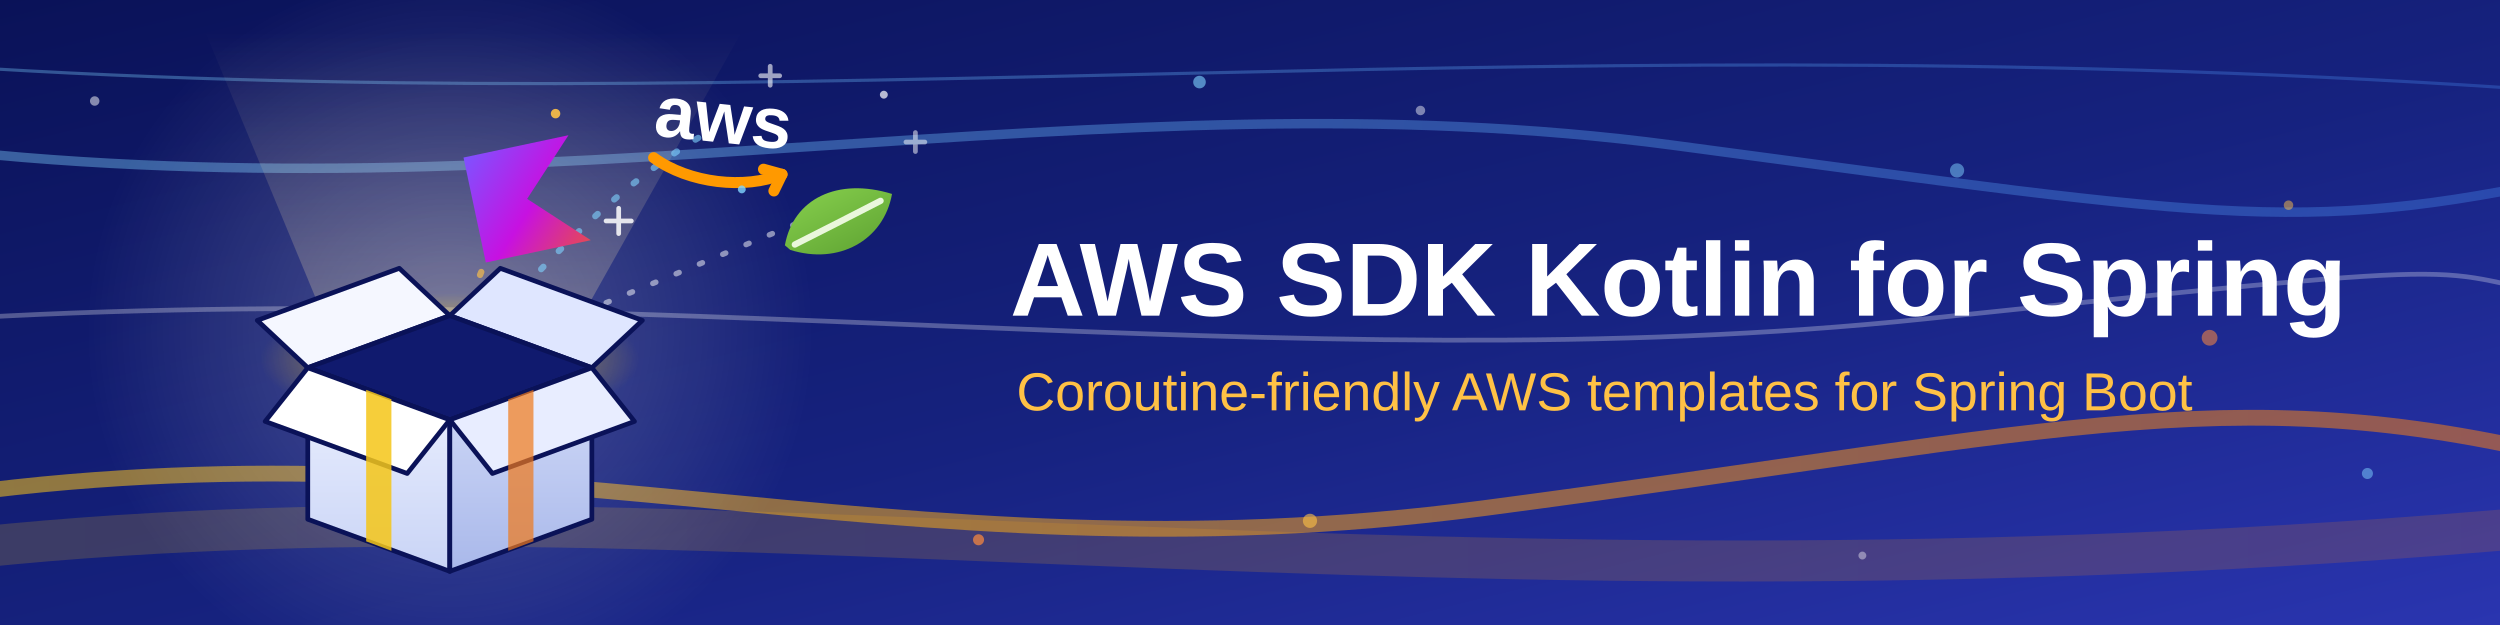
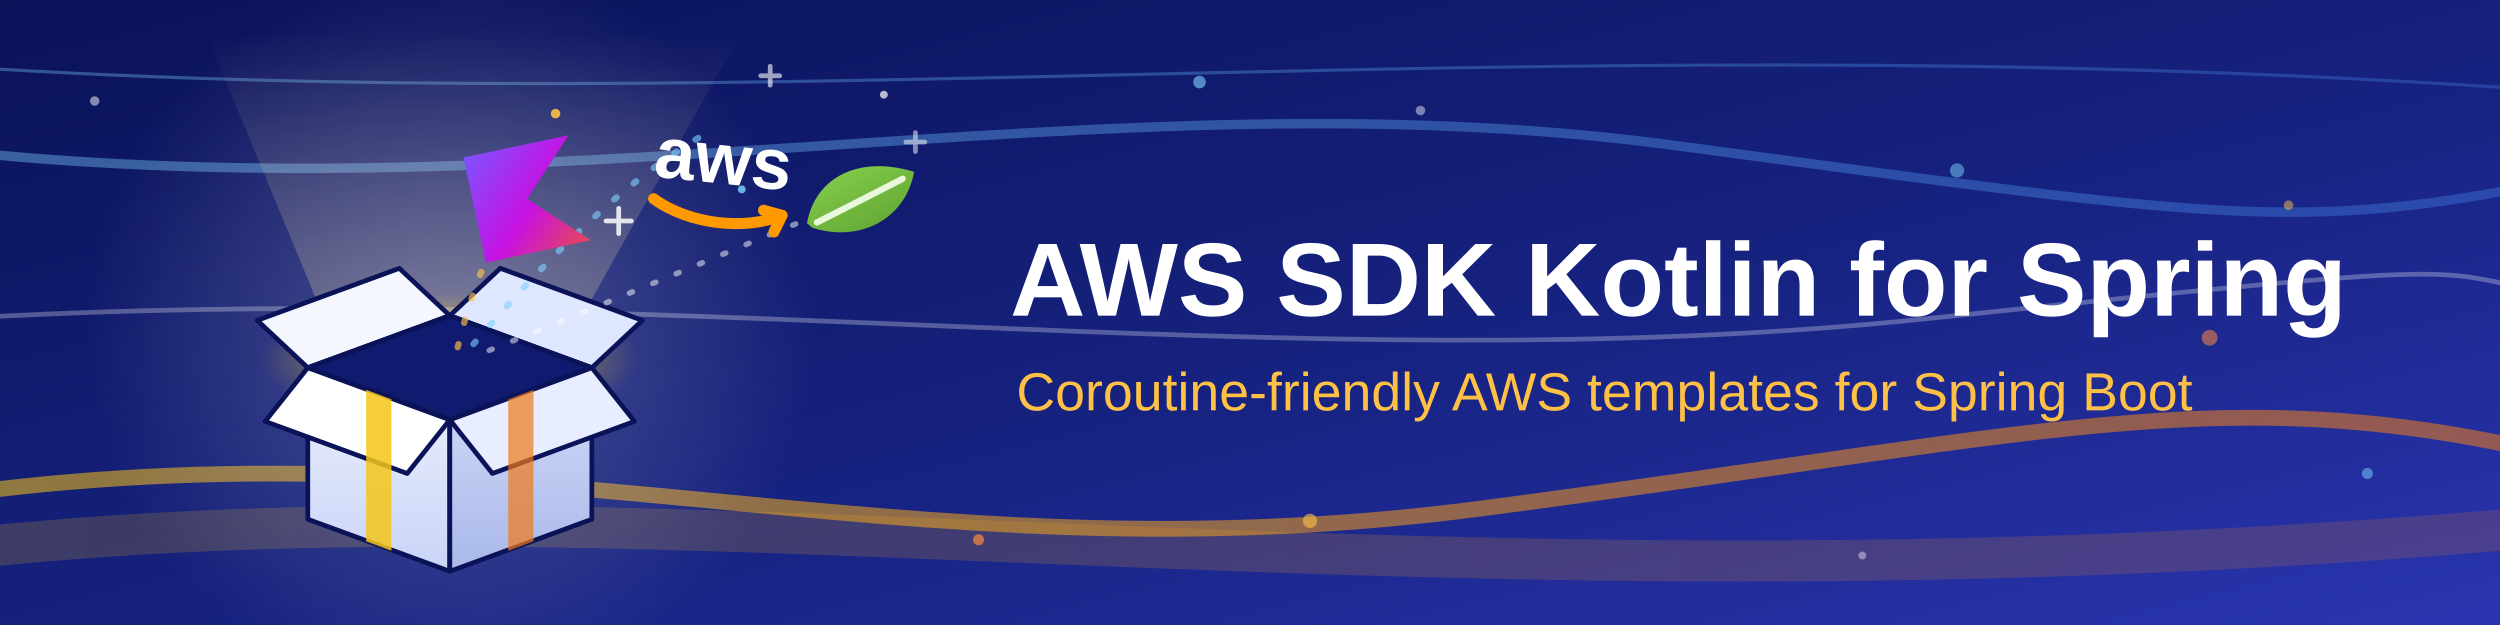
<svg xmlns="http://www.w3.org/2000/svg" width="1584" height="396" viewBox="0 0 1584 396">
  <defs>
    <linearGradient id="bg" x1="0" y1="0" x2="1" y2="1">
      <stop offset="0" stop-color="#0a1258" />
      <stop offset=".55" stop-color="#16227f" />
      <stop offset="1" stop-color="#2a35b0" />
    </linearGradient>
    <linearGradient id="gAmber" x1="0" y1="0" x2="1" y2="0">
      <stop offset="0" stop-color="#f5c518" />
      <stop offset="1" stop-color="#f07818" />
    </linearGradient>
    <linearGradient id="gCyan" x1="0" y1="0" x2="1" y2="0">
      <stop offset="0" stop-color="#7fd4ff" />
      <stop offset="1" stop-color="#3f7ae0" />
    </linearGradient>
    <radialGradient id="glow">
      <stop offset="0" stop-color="#ffffff" stop-opacity=".25" />
      <stop offset="1" stop-color="#ffffff" stop-opacity="0" />
    </radialGradient>
    <radialGradient id="mouthGlow">
      <stop offset="0" stop-color="#ffe9b0" stop-opacity=".9" />
      <stop offset=".6" stop-color="#f5c518" stop-opacity=".35" />
      <stop offset="1" stop-color="#f5c518" stop-opacity="0" />
    </radialGradient>
    <linearGradient id="beam" x1="0" y1="1" x2="0" y2="0">
      <stop offset="0" stop-color="#ffe9b0" stop-opacity=".30" />
      <stop offset="1" stop-color="#ffe9b0" stop-opacity="0" />
    </linearGradient>
    <linearGradient id="boxFrontL" x1="0" y1="0" x2="0" y2="1">
      <stop offset="0" stop-color="#eef2ff" />
      <stop offset="1" stop-color="#c9d4f6" />
    </linearGradient>
    <linearGradient id="boxFrontR" x1="0" y1="0" x2="0" y2="1">
      <stop offset="0" stop-color="#d4ddf9" />
      <stop offset="1" stop-color="#a9b8ea" />
    </linearGradient>
    <linearGradient id="gKotlin" x1="0" y1="0" x2="1" y2="1">
      <stop offset="0" stop-color="#7F52FF" />
      <stop offset=".55" stop-color="#C711E1" />
      <stop offset="1" stop-color="#E44857" />
    </linearGradient>
    <linearGradient id="gLeaf" x1="0" y1="0" x2="1" y2="1">
      <stop offset="0" stop-color="#8bd450" />
      <stop offset="1" stop-color="#5a9e2f" />
    </linearGradient>
  </defs>
  <rect width="1584" height="396" fill="url(#bg)" />
  <g fill="none" stroke-linecap="round">
    <path stroke="url(#gAmber)" stroke-width="26" opacity="0.18" d="M-60 352 C 420 292, 900 402, 1650 330" />
    <path stroke="url(#gAmber)" stroke-width="10" opacity="0.55" d="M-60 318 C 320 258, 560 372, 940 322 S 1420 236, 1650 296" />
    <path stroke="url(#gCyan)" stroke-width="6" opacity="0.4" d="M-60 92 C 340 142, 700 44, 1060 92 S 1460 150, 1650 108" />
    <path stroke="#ffffff" stroke-width="3" opacity="0.28" d="M-60 204 C 400 172, 820 244, 1220 202 S 1520 172, 1650 192" />
    <path stroke="url(#gCyan)" stroke-width="2" opacity="0.35" d="M-60 40 C 500 80, 1000 10, 1650 60" />
  </g>
  <circle cx="620" cy="342" r="3.5" fill="#FF8A3C" opacity="0.7" />
  <circle cx="830" cy="330" r="4.5" fill="#FFC145" opacity="0.6" />
  <circle cx="1180" cy="352" r="2.5" fill="#ffffff" opacity="0.4" />
  <circle cx="1400" cy="214" r="5" fill="#FF8A3C" opacity="0.55" />
  <circle cx="760" cy="52" r="4" fill="#7FD4FF" opacity="0.6" />
  <circle cx="900" cy="70" r="3" fill="#ffffff" opacity="0.45" />
  <circle cx="1240" cy="108" r="4.5" fill="#7FD4FF" opacity="0.5" />
  <circle cx="1450" cy="130" r="3" fill="#FFC145" opacity="0.5" />
  <circle cx="60" cy="64" r="3" fill="#ffffff" opacity="0.5" />
  <circle cx="1500" cy="300" r="3.5" fill="#7FD4FF" opacity="0.5" />
  <circle cx="285" cy="210" r="230" fill="url(#glow)" />
  <polygon points="215,225 355,225 470,20 130,20" fill="url(#beam)" />
  <ellipse cx="285" cy="228" rx="120" ry="42" fill="url(#mouthGlow)" />
-   <g fill="none" stroke-linecap="round" stroke-dasharray="2 14">
-     <path stroke="#FFC145" stroke-width="4" opacity="0.65" d="M290 220 C 300 180, 310 155, 330 128" />
-     <path stroke="#7FD4FF" stroke-width="4" opacity="0.6" d="M300 218 C 350 160, 395 115, 448 84" />
-     <path stroke="#ffffff" stroke-width="3.5" opacity="0.5" d="M310 222 C 390 190, 460 160, 528 132" />
-   </g>
  <g stroke="#0a1258" stroke-width="3" stroke-linejoin="round">
    <polygon points="285,200 195,233 163,203 253,170" fill="#f5f7ff" />
    <polygon points="285,200 375,233 407,203 317,170" fill="#dfe6ff" />
    <polygon points="285,200 375,233 285,266 195,233" fill="#101a6e" />
    <polygon points="195,233 285,266 285,362 195,329" fill="url(#boxFrontL)" />
    <polygon points="285,266 375,233 375,329 285,362" fill="url(#boxFrontR)" />
    <polygon points="195,233 285,266 258,300 168,267" fill="#ffffff" />
    <polygon points="285,266 375,233 402,267 312,300" fill="#e8edff" />
  </g>
  <polygon points="232,247 248,253 248,349 232,343" fill="#f5c518" opacity="0.85" />
  <polygon points="322,253 338,247 338,343 322,349" fill="#f07818" opacity="0.7" />
+   <g fill="none" stroke-linecap="round" stroke-dasharray="2 14">
+     <path stroke="#FFC145" stroke-width="4" opacity="0.65" d="M290 220 C 300 180, 310 155, 330 128" />
+     <path stroke="#7FD4FF" stroke-width="4" opacity="0.6" d="M300 218 C 350 160, 395 115, 448 84" />
+     <path stroke="#ffffff" stroke-width="3.5" opacity="0.5" d="M310 222 C 390 190, 460 160, 528 132" />
+   </g>
  <g transform="translate(300 92) rotate(-12 34 34)">
    <polygon points="0,0 68,0 34,34 68,68 0,68" fill="url(#gKotlin)" />
  </g>
-   <g transform="translate(418 44) rotate(6)">
+   <g transform="translate(418 70) rotate(6)">
    <text x="0" y="42" font-family="Segoe UI, Arial, Helvetica, sans-serif" font-size="46" font-weight="700" fill="#ffffff">aws</text>
    <path d="M2 56 C 26 70, 62 70, 84 58" fill="none" stroke="#FF9900" stroke-width="7" stroke-linecap="round" />
    <path d="M84 58 l -12 -2 m 12 2 l -4 11" fill="none" stroke="#FF9900" stroke-width="7" stroke-linecap="round" />
  </g>
-   <g transform="translate(506 104) rotate(14)">
+   <g transform="translate(520 90) rotate(14)">
    <path d="M4 52 C 2 22, 26 2, 62 4 C 64 34, 40 56, 8 54 Z" fill="url(#gLeaf)" />
    <path d="M10 50 C 24 38, 40 24, 56 10" fill="none" stroke="#eaf7dc" stroke-width="4" stroke-linecap="round" />
  </g>
  <g stroke="#ffffff" stroke-width="3" stroke-linecap="round" opacity="0.85">
    <path d="M392 132 v 16 M384 140 h 16" />
    <path d="M488 42 v 12 M482 48 h 12" opacity="0.7" />
    <path d="M580 84 v 12 M574 90 h 12" opacity="0.6" />
  </g>
  <circle cx="352" cy="72" r="3" fill="#FFC145" opacity="0.9" />
  <circle cx="470" cy="120" r="2.5" fill="#7FD4FF" opacity="0.8" />
  <circle cx="560" cy="60" r="2.5" fill="#ffffff" opacity="0.7" />
  <text x="640" y="200" font-family="Segoe UI, Arial, Helvetica, sans-serif" font-size="66" font-weight="700" fill="#ffffff">AWS SDK Kotlin for Spring</text>
  <text x="644" y="260" font-family="Segoe UI, Arial, Helvetica, sans-serif" font-size="34" font-weight="400" fill="#FFC145">Coroutine-friendly AWS templates for Spring Boot</text>
</svg>
